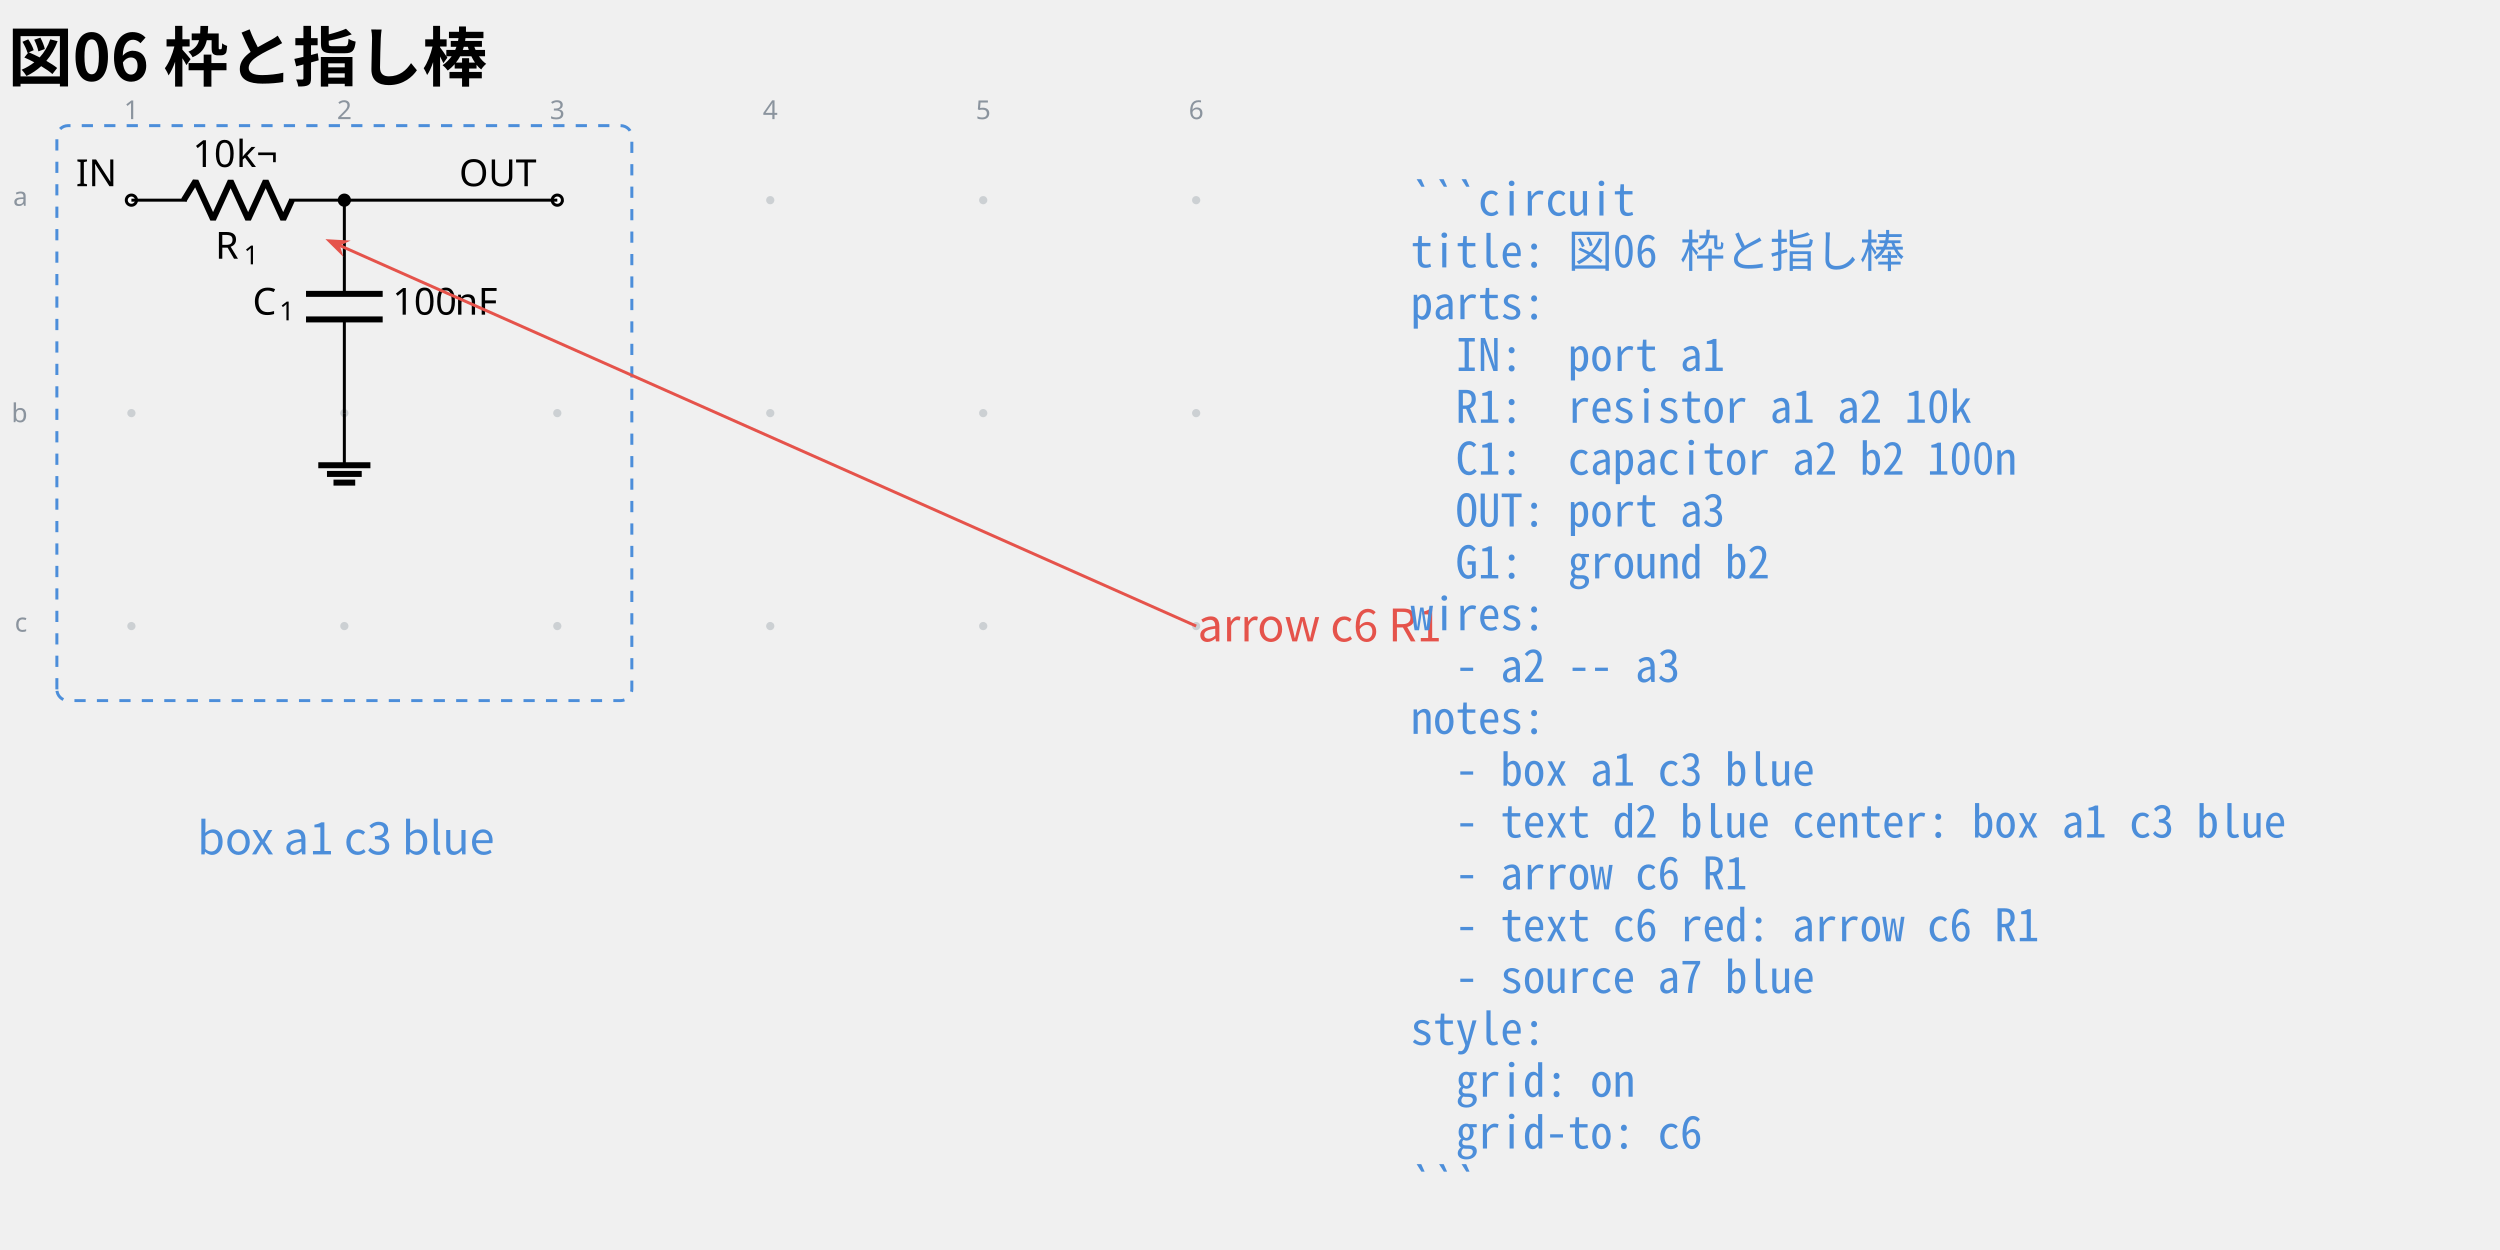
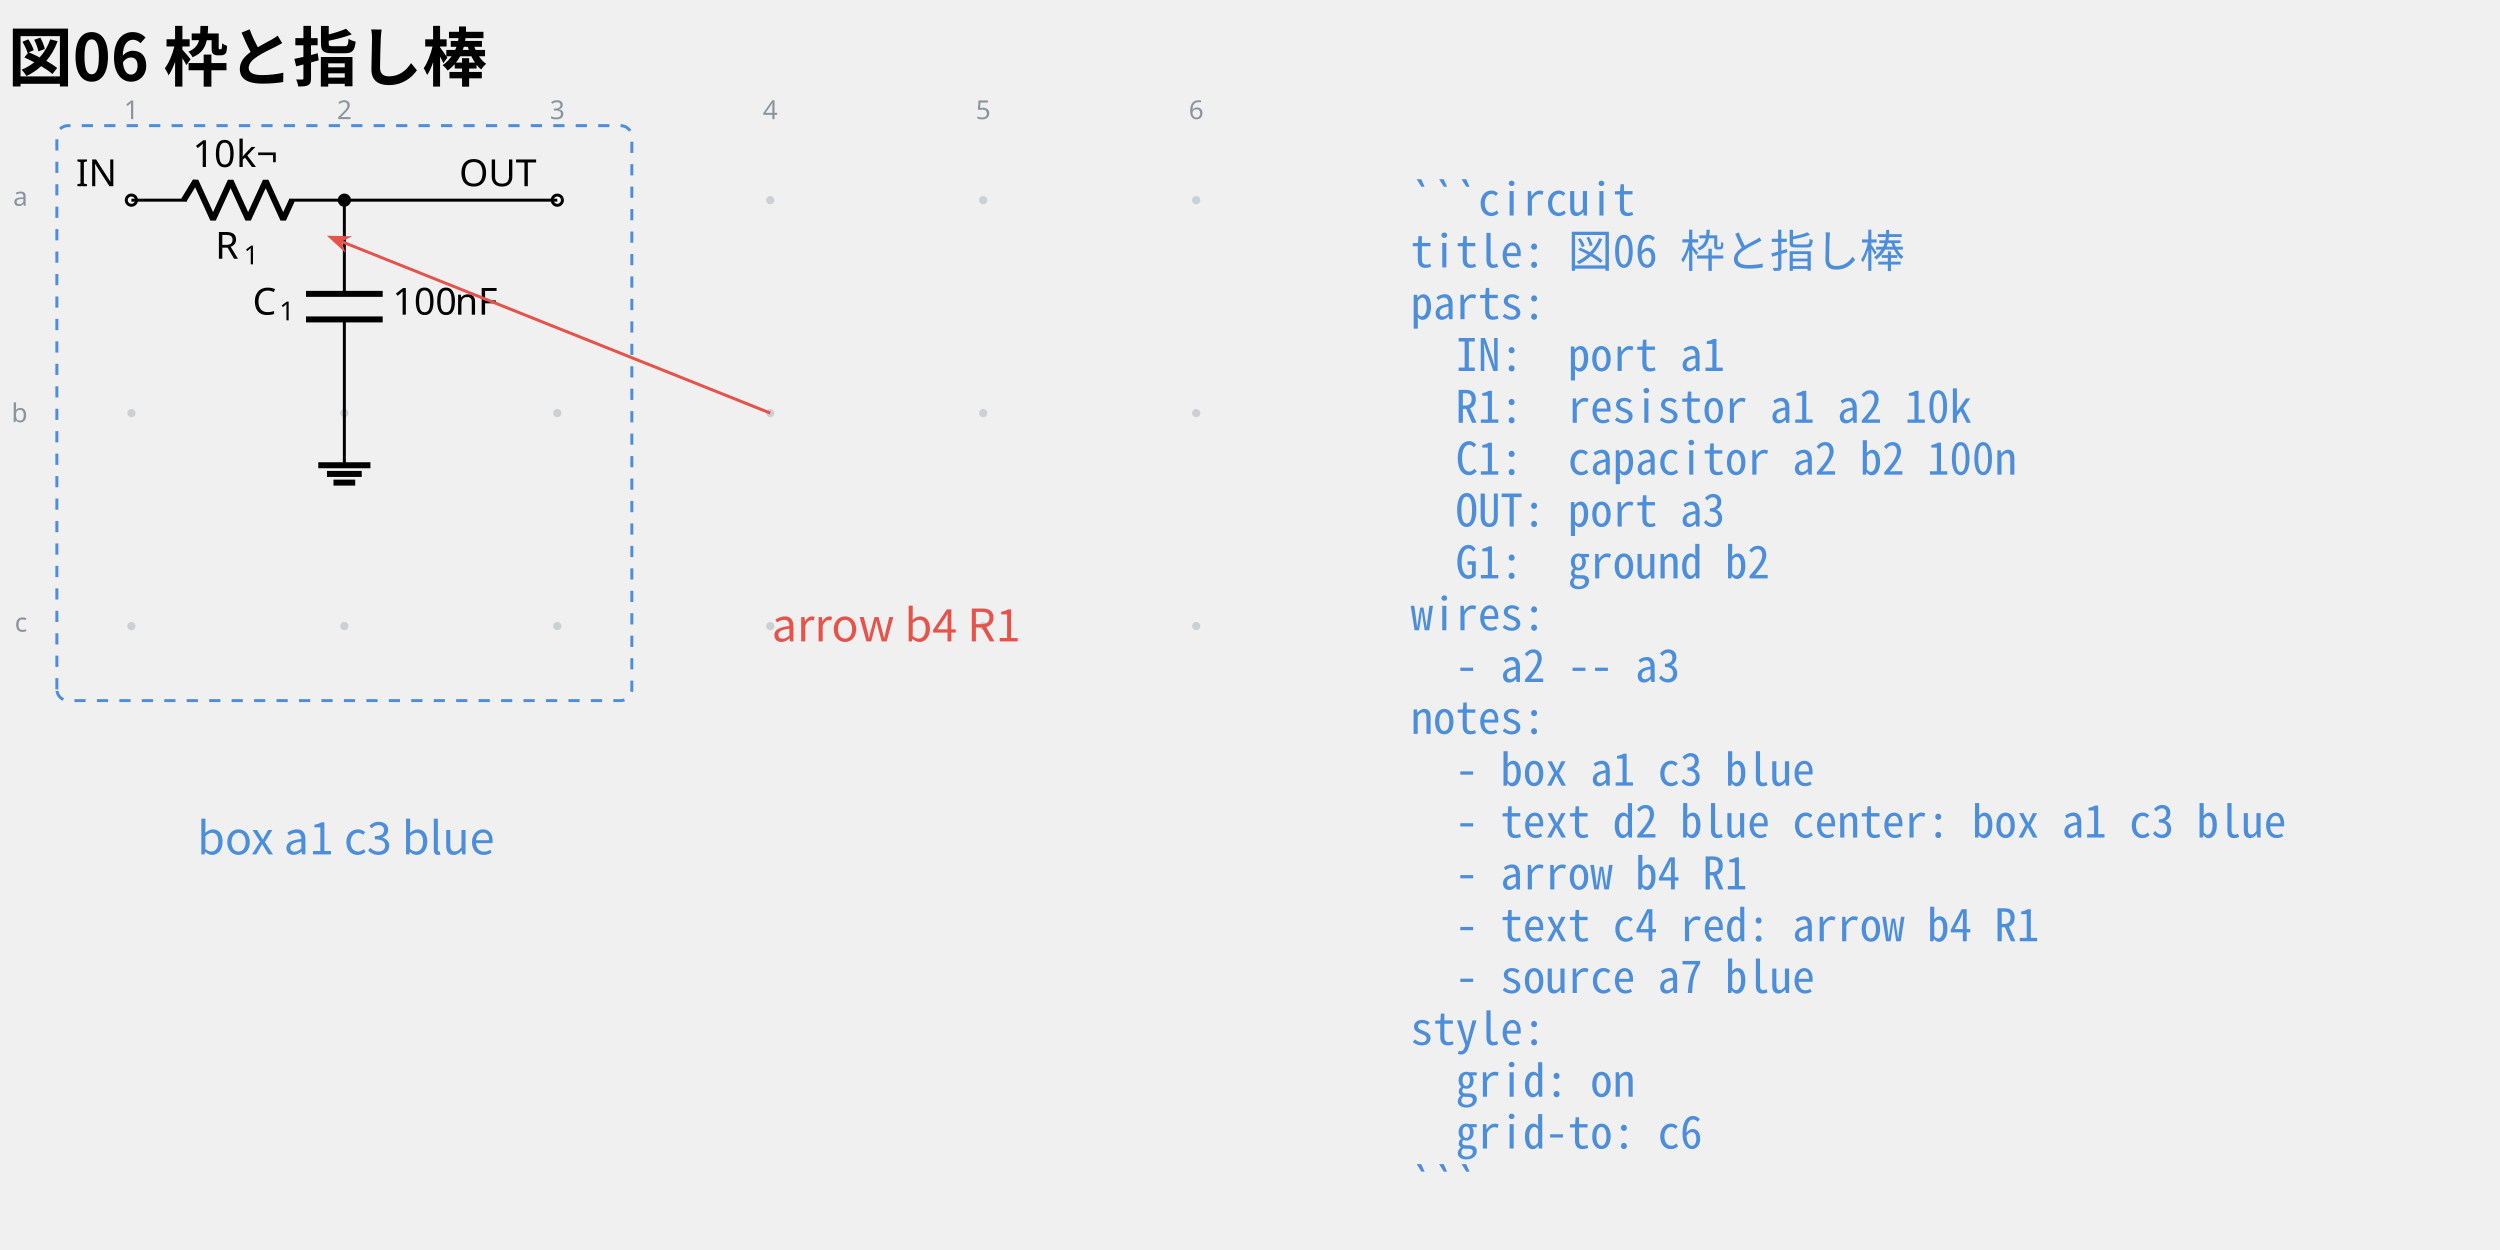
<svg xmlns="http://www.w3.org/2000/svg" data-circuit-fence="0.1.0" fill="currentColor" width="890.744" height="445.054" viewBox="-72 -72 668.058 333.791">
  <g stroke="currentColor" stroke-miterlimit="10" stroke-width=".8">
    <path fill="#8b949e" fill-opacity=".35" stroke="none" stroke-opacity=".35" d="M-35.787-18.511a1.1 1.1 0 1 0-2.2 0 1.1 1.1 0 0 0 2.2 0M-35.787 38.394a1.1 1.1 0 1 0-2.2 0 1.1 1.1 0 0 0 2.2 0M-35.787 95.3a1.1 1.1 0 1 0-2.2 0 1.1 1.1 0 0 0 2.2 0M21.118-18.511a1.1 1.1 0 1 0-2.2 0 1.1 1.1 0 0 0 2.2 0M21.118 38.394a1.1 1.1 0 1 0-2.2 0 1.1 1.1 0 0 0 2.2 0M21.118 95.3a1.1 1.1 0 1 0-2.2 0 1.1 1.1 0 0 0 2.2 0M78.024-18.511a1.1 1.1 0 1 0-2.2 0 1.1 1.1 0 0 0 2.2 0M78.024 38.394a1.1 1.1 0 1 0-2.2 0 1.1 1.1 0 0 0 2.2 0M78.024 95.3a1.1 1.1 0 1 0-2.2 0 1.1 1.1 0 0 0 2.2 0M134.93-18.511a1.1 1.1 0 1 0-2.2 0 1.1 1.1 0 0 0 2.2 0M134.93 38.394a1.1 1.1 0 1 0-2.2 0 1.1 1.1 0 0 0 2.2 0M134.93 95.3a1.1 1.1 0 1 0-2.2 0 1.1 1.1 0 0 0 2.2 0M191.835-18.511a1.1 1.1 0 1 0-2.2 0 1.1 1.1 0 0 0 2.2 0M191.835 38.394a1.1 1.1 0 1 0-2.2 0 1.1 1.1 0 0 0 2.2 0M191.835 95.3a1.1 1.1 0 1 0-2.2 0 1.1 1.1 0 0 0 2.2 0M248.74-18.511a1.1 1.1 0 1 0-2.2 0 1.1 1.1 0 0 0 2.2 0M248.74 38.394a1.1 1.1 0 1 0-2.2 0 1.1 1.1 0 0 0 2.2 0M248.74 95.3a1.1 1.1 0 1 0-2.2 0 1.1 1.1 0 0 0 2.2 0m-1.1 0" />
    <g fill="#8b949e" stroke="#8b949e">
      <text x="-36.887" y="-18.511" fill="#8b949e" stroke="none" font-family="cmr7" font-size="7" transform="translate(-1.993 -21.645)">1</text>
    </g>
    <g fill="#8b949e" stroke="#8b949e">
      <text x="-36.887" y="-18.511" fill="#8b949e" stroke="none" font-family="cmr7" font-size="7" transform="translate(54.912 -21.645)">2</text>
    </g>
    <g fill="#8b949e" stroke="#8b949e">
      <text x="-36.887" y="-18.511" fill="#8b949e" stroke="none" font-family="cmr7" font-size="7" transform="translate(111.818 -21.645)">3</text>
    </g>
    <g fill="#8b949e" stroke="#8b949e">
      <text x="-36.887" y="-18.511" fill="#8b949e" stroke="none" font-family="cmr7" font-size="7" transform="translate(168.723 -21.645)">4</text>
    </g>
    <g fill="#8b949e" stroke="#8b949e">
      <text x="-36.887" y="-18.511" fill="#8b949e" stroke="none" font-family="cmr7" font-size="7" transform="translate(225.629 -21.645)">5</text>
    </g>
    <g fill="#8b949e" stroke="#8b949e">
      <text x="-36.887" y="-18.511" fill="#8b949e" stroke="none" font-family="cmr7" font-size="7" transform="translate(282.534 -21.645)">6</text>
    </g>
    <g fill="#8b949e" stroke="#8b949e">
      <text x="-36.887" y="-18.511" fill="#8b949e" stroke="none" font-family="cmr7" font-size="7" transform="translate(-31.62 1.507)">a</text>
    </g>
    <g fill="#8b949e" stroke="#8b949e">
      <text x="-36.887" y="-18.511" fill="#8b949e" stroke="none" font-family="cmr7" font-size="7" transform="translate(-32.05 59.336)">b</text>
    </g>
    <g fill="#8b949e" stroke="#8b949e">
      <text x="-36.887" y="-18.511" fill="#8b949e" stroke="none" font-family="cmr7" font-size="7" transform="translate(-31.189 115.318)">c</text>
    </g>
    <g fill="#ffffff">
      <path d="M-35.522-18.511a1.365 1.365 0 1 0-2.73 0 1.365 1.365 0 0 0 2.73 0Zm-1.365 0" />
    </g>
    <text x="-36.887" y="-18.511" stroke="none" font-family="cmr10" font-size="10" transform="translate(-14.844 -3.733)">IN</text>
    <path fill="none" d="M-36.887-18.511h.4m-.4 0h14.795m27.315 0h14.795m-.4 0h.4" />
    <g stroke-linejoin="bevel" stroke-width="1.6">
      <path fill="none" d="m-22.892-18.511 3.143-5.122 4.686 10.243 4.686-10.243 4.685 10.243 4.686-10.243L3.68-13.39l2.343-5.121" />
    </g>
    <g stroke="none">
      <text x="-36.887" y="-18.511" font-family="cmmi10" font-size="10" transform="translate(22.413 15.648)">R</text>
      <text x="-29.294" y="-17.011" font-family="cmr7" font-size="7" transform="translate(22.413 15.648)">1</text>
    </g>
    <g stroke="none" font-family="cmr10" font-size="10">
      <text x="-36.887" y="-18.511" transform="translate(16.37 -8.863)">10</text>
      <text x="-25.221" y="-18.511" transform="translate(16.37 -8.863)">k¬</text>
    </g>
    <path fill="none" d="M20.018-18.511v.4m0-.4V6.527m0 6.829v25.038m0-.4v.4" />
    <g stroke-width="1.6">
      <path fill="none" d="M30.261 6.527H9.775m20.486 6.829H9.775" />
    </g>
    <g stroke="none">
      <text x="-36.887" y="-18.511" font-family="cmmi10" font-size="10" transform="translate(32.39 30.606)">C</text>
      <text x="-29.74" y="-17.011" font-family="cmr7" font-size="7" transform="translate(32.39 30.606)">1</text>
    </g>
    <g stroke="none" font-family="cmr10" font-size="10">
      <text x="-36.887" y="-18.511" transform="translate(69.787 30.606)">100</text>
      <text x="-20.22" y="-18.511" transform="translate(69.787 30.606)">nF</text>
    </g>
    <g fill="#ffffff">
      <path d="M78.29-18.511a1.365 1.365 0 1 0-2.732 0 1.365 1.365 0 0 0 2.731 0Zm-1.366 0" />
    </g>
    <text x="-36.887" y="-18.511" stroke="none" font-family="cmr10" font-size="10" transform="translate(87.578 -3.733)">OUT</text>
    <path fill="none" d="M20.018 38.394v13.93" />
    <path fill="none" stroke-width="1.6" d="M13.053 52.325h13.93m-11.608 2.321h9.287m-7.546 2.322h5.804" />
    <path fill="none" d="M20.018-18.511h56.906" />
    <path d="M21.384-18.511a1.365 1.365 0 1 0-2.731 0 1.365 1.365 0 0 0 2.73 0Zm-1.366 0" />
    <path fill="none" stroke="#4c8eda" stroke-dasharray="3.0,3.0" d="M-56.804 112.217V-35.428a3 3 0 0 1 3-3H93.841a3 3 0 0 1 3 3v147.645a3 3 0 0 1-3 3H-53.804a3 3 0 0 1-3-3ZM96.841-38.428" />
    <g>
      <text x="-36.887" y="-18.511" fill="#4c8eda" stroke="none" font-family="'Noto Sans CJK JP','Noto Sans JP','Hiragino Sans','Yu Gothic',sans-serif" font-size="12" transform="translate(57.305 174.816)" text-anchor="middle">box a1 c3 blue</text>
    </g>
    <g fill="#e5534b" stroke="#e5534b">
-       <path fill="none" d="M247.64 95.3 18.514-6.516" />
-       <path stroke-width=".8" d="m15.995-7.635 2.91 2.879-.574-1.84 1.75-.808Z" />
+       <path fill="none" d="M133.83 38.394 18.968-7.56" />
+       <path stroke-width=".8" d="m16.41-8.585 3.016 2.767-.643-1.817 1.72-.873Z" />
    </g>
    <g>
-       <text x="-36.887" y="-18.511" fill="#e5534b" stroke="none" font-family="'Noto Sans CJK JP','Noto Sans JP','Hiragino Sans','Yu Gothic',sans-serif" font-size="12" transform="translate(284.927 117.911)">arrow c6 R1</text>
+       <text x="-36.887" y="-18.511" fill="#e5534b" stroke="none" font-family="'Noto Sans CJK JP','Noto Sans JP','Hiragino Sans','Yu Gothic',sans-serif" font-size="12" transform="translate(171.116 117.911)">arrow b4 R1</text>
    </g>
    <g>
      <text x="-36.887" y="-18.511" fill="#4c8eda" stroke="none" font-family="'Noto Sans Mono CJK JP',ui-monospace,'SFMono-Regular',Consolas,'Liberation Mono',monospace" font-size="12" transform="translate(341.833 4.1)" xml:space="preserve">```circuit</text>
    </g>
    <g>
      <text x="-36.887" y="-18.511" fill="#4c8eda" stroke="none" font-family="'Noto Sans Mono CJK JP',ui-monospace,'SFMono-Regular',Consolas,'Liberation Mono',monospace" font-size="12" transform="translate(341.833 17.956)" xml:space="preserve">title: 図06 枠と指し棒</text>
    </g>
    <g>
      <text x="-36.887" y="-18.511" fill="#4c8eda" stroke="none" font-family="'Noto Sans Mono CJK JP',ui-monospace,'SFMono-Regular',Consolas,'Liberation Mono',monospace" font-size="12" transform="translate(341.833 31.813)" xml:space="preserve">parts:</text>
    </g>
    <g>
      <text x="-36.887" y="-18.511" fill="#4c8eda" stroke="none" font-family="'Noto Sans Mono CJK JP',ui-monospace,'SFMono-Regular',Consolas,'Liberation Mono',monospace" font-size="12" transform="translate(341.833 45.641)" xml:space="preserve">  IN:  port a1</text>
    </g>
    <g>
      <text x="-36.887" y="-18.511" fill="#4c8eda" stroke="none" font-family="'Noto Sans Mono CJK JP',ui-monospace,'SFMono-Regular',Consolas,'Liberation Mono',monospace" font-size="12" transform="translate(341.833 59.498)" xml:space="preserve">  R1:  resistor a1 a2 10k</text>
    </g>
    <g>
      <text x="-36.887" y="-18.511" fill="#4c8eda" stroke="none" font-family="'Noto Sans Mono CJK JP',ui-monospace,'SFMono-Regular',Consolas,'Liberation Mono',monospace" font-size="12" transform="translate(341.833 73.354)" xml:space="preserve">  C1:  capacitor a2 b2 100n</text>
    </g>
    <g>
      <text x="-36.887" y="-18.511" fill="#4c8eda" stroke="none" font-family="'Noto Sans Mono CJK JP',ui-monospace,'SFMono-Regular',Consolas,'Liberation Mono',monospace" font-size="12" transform="translate(341.833 87.21)" xml:space="preserve">  OUT: port a3</text>
    </g>
    <g>
      <text x="-36.887" y="-18.511" fill="#4c8eda" stroke="none" font-family="'Noto Sans Mono CJK JP',ui-monospace,'SFMono-Regular',Consolas,'Liberation Mono',monospace" font-size="12" transform="translate(341.833 101.067)" xml:space="preserve">  G1:  ground b2</text>
    </g>
    <g>
      <text x="-36.887" y="-18.511" fill="#4c8eda" stroke="none" font-family="'Noto Sans Mono CJK JP',ui-monospace,'SFMono-Regular',Consolas,'Liberation Mono',monospace" font-size="12" transform="translate(341.833 114.924)" xml:space="preserve">wires:</text>
    </g>
    <g>
      <text x="-36.887" y="-18.511" fill="#4c8eda" stroke="none" font-family="'Noto Sans Mono CJK JP',ui-monospace,'SFMono-Regular',Consolas,'Liberation Mono',monospace" font-size="12" transform="translate(341.833 128.751)" xml:space="preserve">  - a2 -- a3</text>
    </g>
    <g>
      <text x="-36.887" y="-18.511" fill="#4c8eda" stroke="none" font-family="'Noto Sans Mono CJK JP',ui-monospace,'SFMono-Regular',Consolas,'Liberation Mono',monospace" font-size="12" transform="translate(341.833 142.608)" xml:space="preserve">notes:</text>
    </g>
    <g>
      <text x="-36.887" y="-18.511" fill="#4c8eda" stroke="none" font-family="'Noto Sans Mono CJK JP',ui-monospace,'SFMono-Regular',Consolas,'Liberation Mono',monospace" font-size="12" transform="translate(341.833 156.464)" xml:space="preserve">  - box a1 c3 blue</text>
    </g>
    <g>
      <text x="-36.887" y="-18.511" fill="#4c8eda" stroke="none" font-family="'Noto Sans Mono CJK JP',ui-monospace,'SFMono-Regular',Consolas,'Liberation Mono',monospace" font-size="12" transform="translate(341.833 170.32)" xml:space="preserve">  - text d2 blue center: box a1 c3 blue</text>
    </g>
    <g>
-       <text x="-36.887" y="-18.511" fill="#4c8eda" stroke="none" font-family="'Noto Sans Mono CJK JP',ui-monospace,'SFMono-Regular',Consolas,'Liberation Mono',monospace" font-size="12" transform="translate(341.833 184.177)" xml:space="preserve">  - arrow c6 R1</text>
+       <text x="-36.887" y="-18.511" fill="#4c8eda" stroke="none" font-family="'Noto Sans Mono CJK JP',ui-monospace,'SFMono-Regular',Consolas,'Liberation Mono',monospace" font-size="12" transform="translate(341.833 184.177)" xml:space="preserve">  - arrow b4 R1</text>
    </g>
    <g>
-       <text x="-36.887" y="-18.511" fill="#4c8eda" stroke="none" font-family="'Noto Sans Mono CJK JP',ui-monospace,'SFMono-Regular',Consolas,'Liberation Mono',monospace" font-size="12" transform="translate(341.833 198.034)" xml:space="preserve">  - text c6 red: arrow c6 R1</text>
+       <text x="-36.887" y="-18.511" fill="#4c8eda" stroke="none" font-family="'Noto Sans Mono CJK JP',ui-monospace,'SFMono-Regular',Consolas,'Liberation Mono',monospace" font-size="12" transform="translate(341.833 198.034)" xml:space="preserve">  - text c4 red: arrow b4 R1</text>
    </g>
    <g>
      <text x="-36.887" y="-18.511" fill="#4c8eda" stroke="none" font-family="'Noto Sans Mono CJK JP',ui-monospace,'SFMono-Regular',Consolas,'Liberation Mono',monospace" font-size="12" transform="translate(341.833 211.862)" xml:space="preserve">  - source a7 blue</text>
    </g>
    <g>
      <text x="-36.887" y="-18.511" fill="#4c8eda" stroke="none" font-family="'Noto Sans Mono CJK JP',ui-monospace,'SFMono-Regular',Consolas,'Liberation Mono',monospace" font-size="12" transform="translate(341.833 225.718)" xml:space="preserve">style:</text>
    </g>
    <g>
      <text x="-36.887" y="-18.511" fill="#4c8eda" stroke="none" font-family="'Noto Sans Mono CJK JP',ui-monospace,'SFMono-Regular',Consolas,'Liberation Mono',monospace" font-size="12" transform="translate(341.833 239.575)" xml:space="preserve">  grid: on</text>
    </g>
    <g>
      <text x="-36.887" y="-18.511" fill="#4c8eda" stroke="none" font-family="'Noto Sans Mono CJK JP',ui-monospace,'SFMono-Regular',Consolas,'Liberation Mono',monospace" font-size="12" transform="translate(341.833 253.431)" xml:space="preserve">  grid-to: c6</text>
    </g>
    <g>
      <text x="-36.887" y="-18.511" fill="#4c8eda" stroke="none" font-family="'Noto Sans Mono CJK JP',ui-monospace,'SFMono-Regular',Consolas,'Liberation Mono',monospace" font-size="12" transform="translate(341.833 267.288)" xml:space="preserve">```</text>
    </g>
    <g>
      <text x="-36.887" y="-18.511" fill="currentColor" stroke="none" font-family="'Noto Sans CJK JP','Noto Sans JP','Hiragino Sans','Yu Gothic',sans-serif" font-size="17.28" transform="translate(-32.983 -31.889)" font-weight="bold">図06 枠と指し棒</text>
    </g>
  </g>
</svg>
